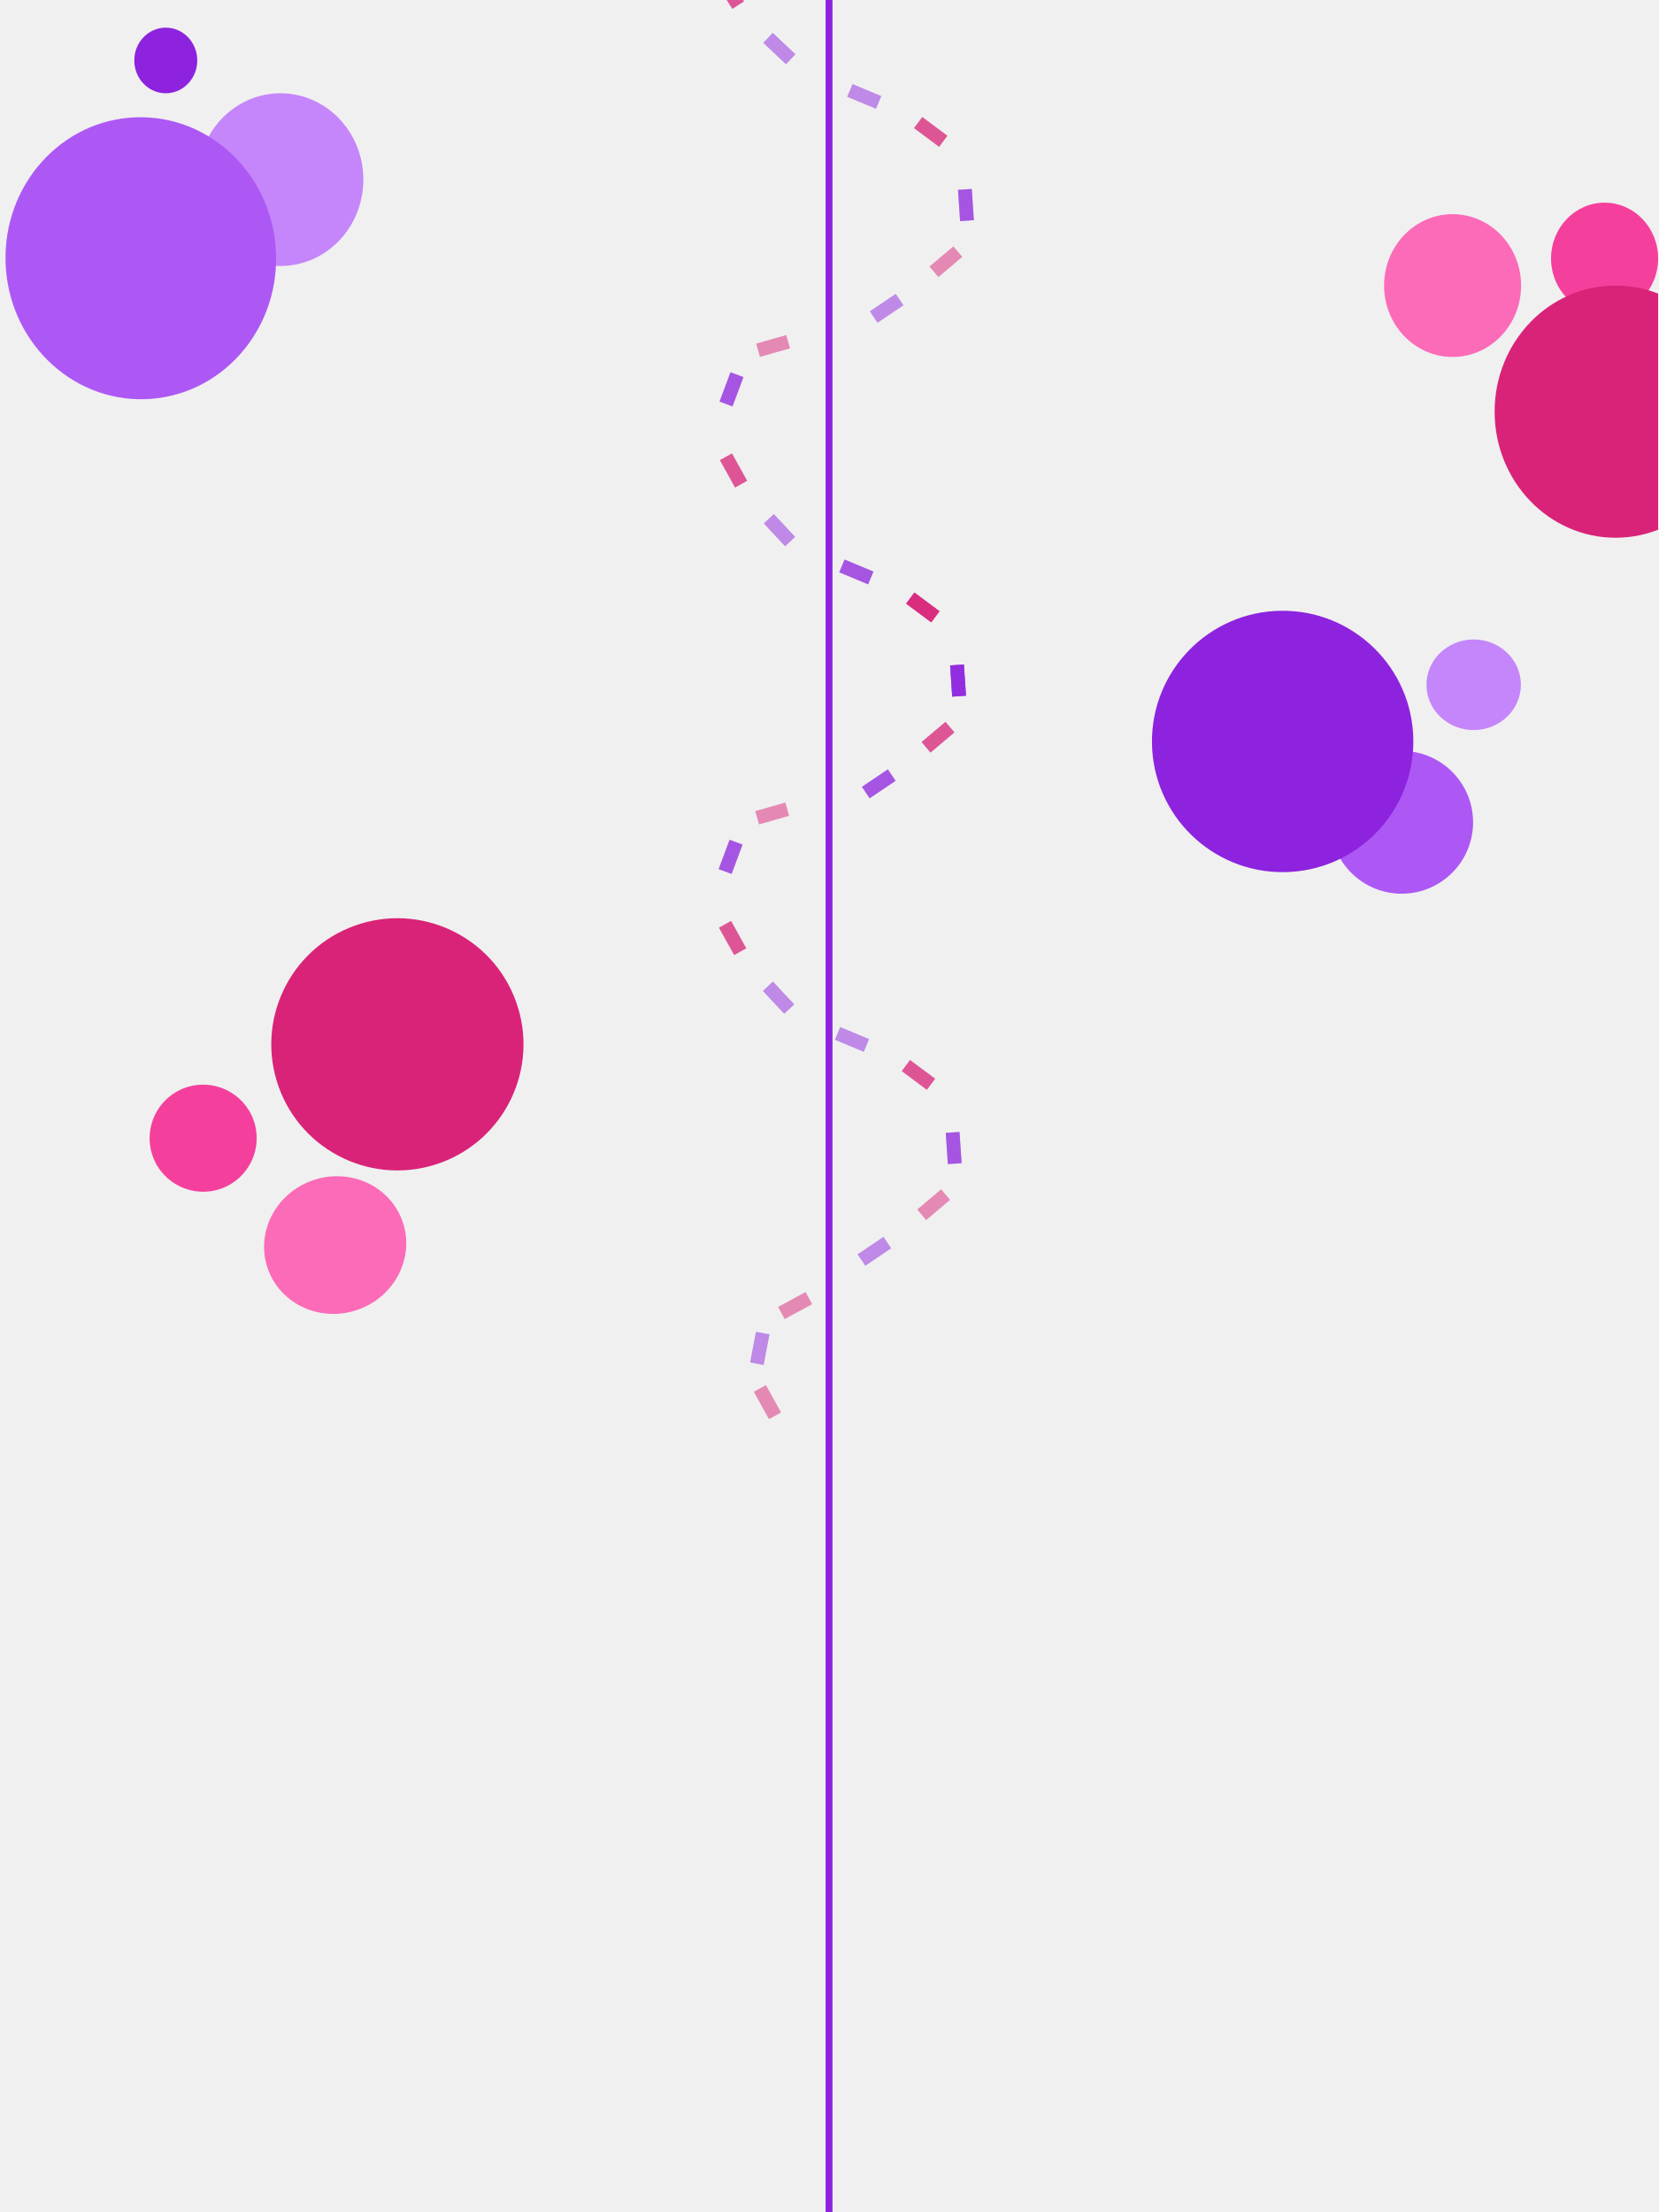
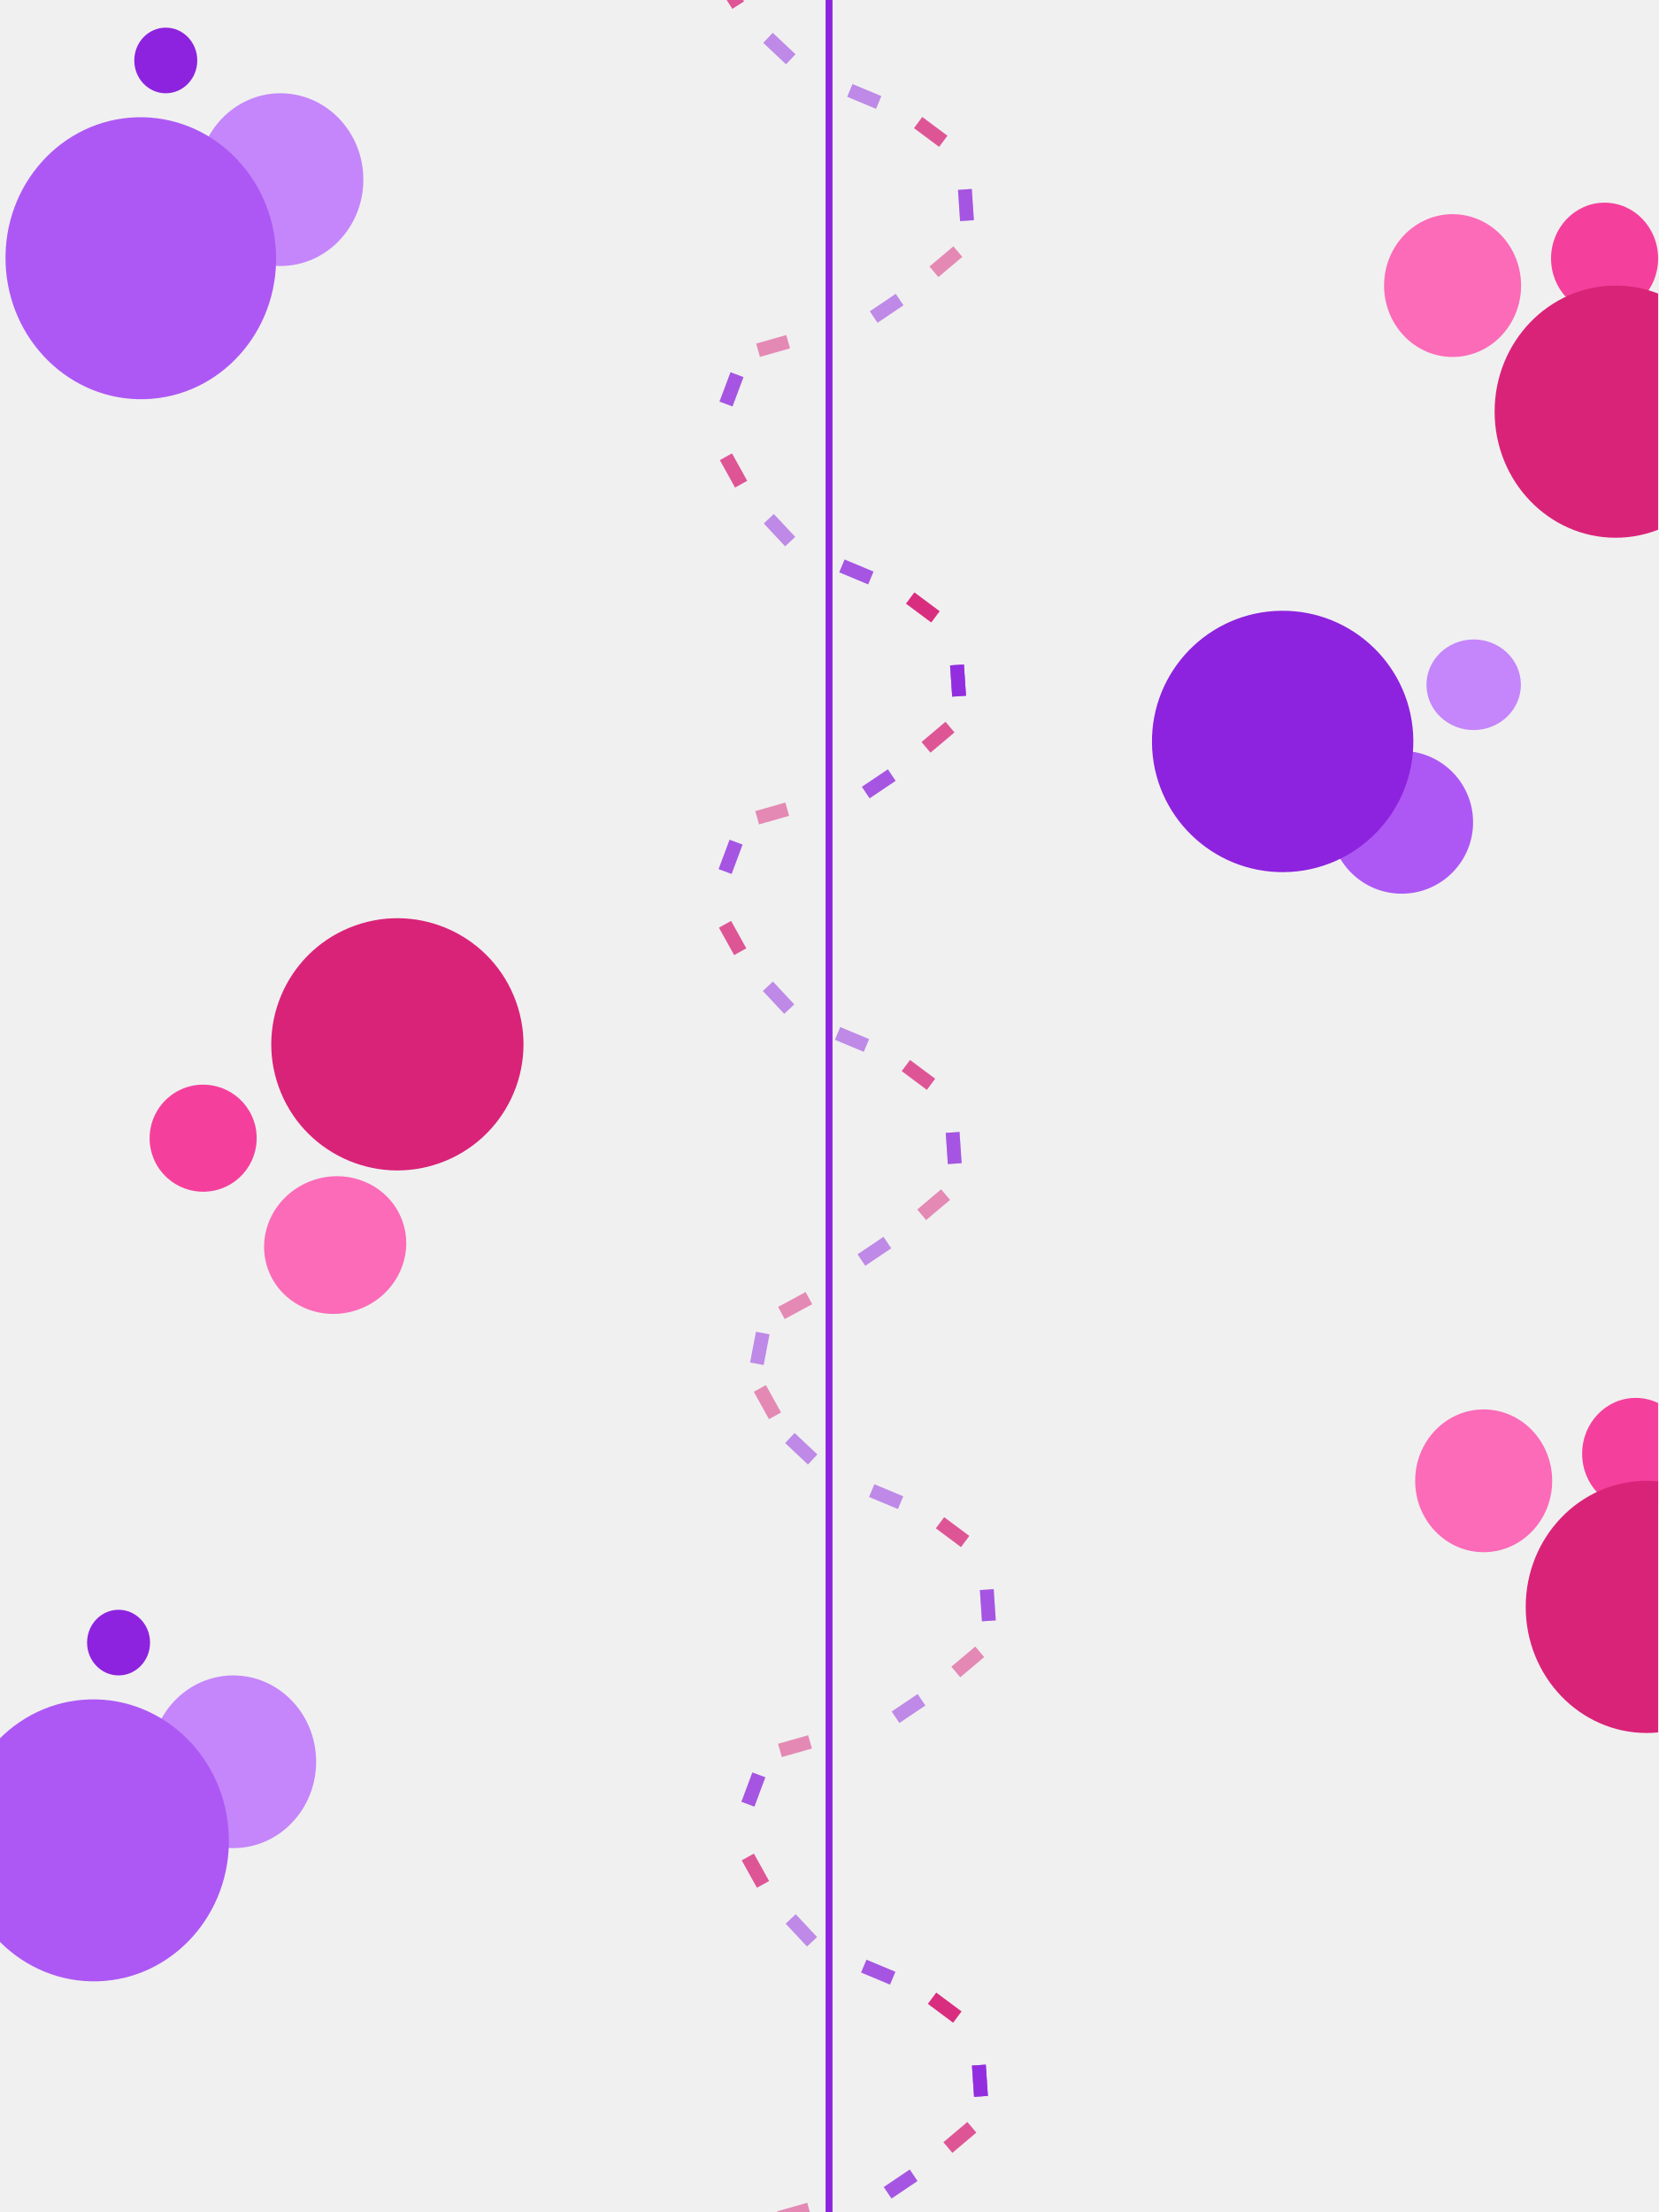
<svg xmlns="http://www.w3.org/2000/svg" width="1440" height="1921" viewBox="0 0 1440 1921" fill="none">
  <g clip-path="url(#clip0_522_2)">
    <path d="M662.852 37.211L671.082 28.478L690.853 47.111L682.623 55.844L662.852 37.211Z" fill="#8D23DE" fill-opacity="0.5" />
    <path d="M646.119 1.167L636.013 7.637L621.364 -15.244L631.47 -21.714L646.119 1.167Z" fill="#D92378" fill-opacity="0.5" />
    <path d="M646.119 1.167L636.013 7.637L621.364 -15.244L631.47 -21.714L646.119 1.167Z" fill="#D92378" fill-opacity="0.5" />
    <path d="M827.967 213.927L835.705 223.099L814.94 240.618L807.202 231.446L827.967 213.927Z" fill="#D92378" fill-opacity="0.5" />
    <path d="M765.412 83.444L760.794 94.519L735.718 84.065L740.336 72.989L765.412 83.444Z" fill="#8D23DE" fill-opacity="0.5" />
    <path d="M793.79 111.261L800.962 101.64L822.744 117.877L815.572 127.498L793.79 111.261Z" fill="#D92378" fill-opacity="0.5" />
    <path d="M845.769 191.213L833.796 192.018L831.974 164.911L843.947 164.106L845.769 191.213Z" fill="#8D23DE" fill-opacity="0.5" />
    <path d="M793.79 111.261L800.962 101.64L822.744 117.877L815.572 127.498L793.79 111.261Z" fill="#D92378" fill-opacity="0.5" />
    <path d="M845.769 191.213L833.796 192.018L831.974 164.911L843.947 164.106L845.769 191.213Z" fill="#8D23DE" fill-opacity="0.5" />
    <path d="M659.97 309.923L656.692 298.379L682.827 290.96L686.105 302.504L659.97 309.923Z" fill="#D92378" fill-opacity="0.5" />
    <path d="M663.278 454.589L672.045 446.395L690.596 466.244L681.829 474.438L663.278 454.589Z" fill="#8D23DE" fill-opacity="0.5" />
    <path d="M648.864 417.557L638.368 423.374L625.199 399.611L635.695 393.794L648.864 417.557Z" fill="#D92378" fill-opacity="0.5" />
    <path d="M634.398 323.297L645.641 327.491L636.145 352.946L624.902 348.751L634.398 323.297Z" fill="#8D23DE" fill-opacity="0.5" />
    <path d="M648.864 417.557L638.368 423.374L625.199 399.611L635.695 393.794L648.864 417.557Z" fill="#D92378" fill-opacity="0.5" />
    <path d="M634.398 323.297L645.641 327.491L636.145 352.946L624.902 348.751L634.398 323.297Z" fill="#8D23DE" fill-opacity="0.5" />
    <path d="M659.178 715.933L655.901 704.389L682.036 696.97L685.313 708.513L659.178 715.933Z" fill="#D92378" fill-opacity="0.5" />
    <path d="M662.487 860.599L671.254 852.405L689.805 872.254L681.038 880.448L662.487 860.599Z" fill="#8D23DE" fill-opacity="0.5" />
    <path d="M648.072 823.568L637.576 829.385L624.407 805.622L634.903 799.805L648.072 823.568Z" fill="#D92378" fill-opacity="0.5" />
    <path d="M633.606 729.308L644.849 733.502L635.353 758.956L624.11 754.762L633.606 729.308Z" fill="#8D23DE" fill-opacity="0.5" />
    <path d="M648.072 823.568L637.576 829.385L624.407 805.622L634.903 799.805L648.072 823.568Z" fill="#D92378" fill-opacity="0.5" />
    <path d="M633.606 729.308L644.849 733.502L635.353 758.956L624.11 754.762L633.606 729.308Z" fill="#8D23DE" fill-opacity="0.5" />
    <path d="M681.444 1145.54L675.726 1134.99L699.611 1122.05L705.329 1132.6L681.444 1145.54Z" fill="#D92378" fill-opacity="0.5" />
    <path d="M678.309 1226.64L667.813 1232.46L654.644 1208.7L665.14 1202.88L678.309 1226.64Z" fill="#D92378" fill-opacity="0.5" />
    <path d="M656.503 1156.54L668.29 1158.79L663.194 1185.47L651.407 1183.22L656.503 1156.54Z" fill="#8D23DE" fill-opacity="0.5" />
    <path d="M777.921 255.184L784.622 265.139L762.085 280.311L755.384 270.356L777.921 255.184Z" fill="#8D23DE" fill-opacity="0.5" />
    <path d="M821.111 626.88L828.849 636.052L808.084 653.571L800.346 644.399L821.111 626.88Z" fill="#D92378" fill-opacity="0.5" />
    <path d="M758.555 496.397L753.937 507.473L728.861 497.018L733.479 485.942L758.555 496.397Z" fill="#8D23DE" fill-opacity="0.5" />
    <path d="M786.933 524.215L794.105 514.594L815.887 530.831L808.715 540.452L786.933 524.215Z" fill="#D92378" fill-opacity="0.5" />
    <path d="M838.912 604.168L826.939 604.973L825.117 577.866L837.09 577.061L838.912 604.168Z" fill="#8D23DE" fill-opacity="0.5" />
    <path d="M786.933 524.215L794.105 514.594L815.887 530.831L808.715 540.452L786.933 524.215Z" fill="#D92378" fill-opacity="0.5" />
    <path d="M838.912 604.168L826.939 604.973L825.117 577.866L837.09 577.061L838.912 604.168Z" fill="#8D23DE" fill-opacity="0.5" />
    <path d="M771.063 668.138L777.765 678.093L755.228 693.265L748.526 683.31L771.063 668.138Z" fill="#8D23DE" fill-opacity="0.5" />
    <path d="M821.111 626.88L828.849 636.052L808.084 653.571L800.346 644.399L821.111 626.88Z" fill="#D92378" fill-opacity="0.5" />
    <path d="M758.555 496.397L753.937 507.473L728.861 497.018L733.479 485.942L758.555 496.397Z" fill="#8D23DE" fill-opacity="0.5" />
    <path d="M786.933 524.215L794.105 514.594L815.887 530.831L808.715 540.452L786.933 524.215Z" fill="#D92378" fill-opacity="0.5" />
    <path d="M838.912 604.168L826.939 604.973L825.117 577.866L837.09 577.061L838.912 604.168Z" fill="#8D23DE" fill-opacity="0.5" />
    <path d="M786.933 524.215L794.105 514.594L815.887 530.831L808.715 540.452L786.933 524.215Z" fill="#D92378" fill-opacity="0.5" />
    <path d="M838.912 604.168L826.939 604.973L825.117 577.866L837.09 577.061L838.912 604.168Z" fill="#8D23DE" fill-opacity="0.5" />
    <path d="M771.063 668.138L777.765 678.093L755.228 693.265L748.526 683.31L771.063 668.138Z" fill="#8D23DE" fill-opacity="0.5" />
    <path d="M817.319 1032.86L825.057 1042.04L804.292 1059.55L796.554 1050.38L817.319 1032.86Z" fill="#D92378" fill-opacity="0.5" />
    <path d="M754.763 902.38L750.145 913.456L725.07 903.001L729.687 891.925L754.763 902.38Z" fill="#8D23DE" fill-opacity="0.5" />
    <path d="M783.141 930.199L790.313 920.578L812.095 936.814L804.924 946.436L783.141 930.199Z" fill="#D92378" fill-opacity="0.5" />
    <path d="M835.12 1010.15L823.147 1010.96L821.326 983.848L833.298 983.044L835.12 1010.15Z" fill="#8D23DE" fill-opacity="0.5" />
    <path d="M783.141 930.199L790.313 920.578L812.095 936.814L804.924 946.436L783.141 930.199Z" fill="#D92378" fill-opacity="0.5" />
    <path d="M835.12 1010.15L823.147 1010.96L821.326 983.848L833.298 983.044L835.12 1010.15Z" fill="#8D23DE" fill-opacity="0.5" />
    <path d="M767.272 1074.12L773.973 1084.08L751.436 1099.25L744.735 1089.29L767.272 1074.12Z" fill="#8D23DE" fill-opacity="0.5" />
+     <path d="M681.852 1253.21L690.082 1244.48L709.853 1263.11L701.623 1271.84L681.852 1253.21Z" fill="#8D23DE" fill-opacity="0.5" />
+     <path d="M846.967 1429.93L854.705 1439.1L833.94 1456.62L826.202 1447.45L846.967 1429.93Z" fill="#D92378" fill-opacity="0.5" />
+     <path d="M784.411 1299.44L779.794 1310.52L754.718 1300.06L759.336 1288.99L784.411 1299.44Z" fill="#8D23DE" fill-opacity="0.5" />
+     <path d="M812.79 1327.26L819.962 1317.64L841.744 1333.88L834.572 1343.5L812.79 1327.26Z" fill="#D92378" fill-opacity="0.5" />
+     <path d="M864.769 1407.21L852.796 1408.02L850.974 1380.91L862.947 1380.11L864.769 1407.21Z" fill="#8D23DE" fill-opacity="0.5" />
+     <path d="M812.79 1327.26L819.962 1317.64L841.744 1333.88L834.572 1343.5L812.79 1327.26Z" fill="#D92378" fill-opacity="0.5" />
+     <path d="M864.769 1407.21L852.796 1408.02L850.974 1380.91L862.947 1380.11L864.769 1407.21Z" fill="#8D23DE" fill-opacity="0.5" />
+     <path d="M678.97 1525.92L675.692 1514.38L701.827 1506.96L705.105 1518.5L678.97 1525.92Z" fill="#D92378" fill-opacity="0.5" />
+     <path d="M682.278 1670.59L691.045 1662.4L709.596 1682.24L700.829 1690.44L682.278 1670.59Z" fill="#8D23DE" fill-opacity="0.5" />
+     <path d="M667.864 1633.56L657.368 1639.37L644.199 1615.61L654.695 1609.79L667.864 1633.56Z" fill="#D92378" fill-opacity="0.5" />
+     <path d="M653.398 1539.3L664.641 1543.49L655.145 1568.95L643.902 1564.75L653.398 1539.3Z" fill="#8D23DE" fill-opacity="0.5" />
+     <path d="M667.864 1633.56L657.368 1639.37L644.199 1615.61L654.695 1609.79L667.864 1633.56Z" fill="#D92378" fill-opacity="0.5" />
+     <path d="M653.398 1539.3L664.641 1543.49L655.145 1568.95L643.902 1564.75L653.398 1539.3Z" fill="#8D23DE" fill-opacity="0.5" />
+     <path d="M678.178 1931.93L674.901 1920.39L701.036 1912.97L704.313 1924.51L678.178 1931.93Z" fill="#D92378" fill-opacity="0.5" />
+     <path d="M796.92 1471.18L803.622 1481.14L781.085 1496.31L774.383 1486.36L796.92 1471.18Z" fill="#8D23DE" fill-opacity="0.5" />
+     <path d="M840.111 1842.88L847.849 1852.05L827.083 1869.57L819.345 1860.4L840.111 1842.88Z" fill="#D92378" fill-opacity="0.5" />
+     <path d="M777.555 1712.4L772.937 1723.47L747.861 1713.02L752.479 1701.94L777.555 1712.4Z" fill="#8D23DE" fill-opacity="0.5" />
+     <path d="M805.933 1740.22L813.105 1730.59L834.887 1746.83L827.715 1756.45L805.933 1740.22Z" fill="#D92378" fill-opacity="0.5" />
+     <path d="M857.912 1820.17L845.939 1820.97L844.117 1793.87L856.09 1793.06L857.912 1820.17Z" fill="#8D23DE" fill-opacity="0.5" />
+     <path d="M805.933 1740.22L813.105 1730.59L834.887 1746.83L827.715 1756.45L805.933 1740.22Z" fill="#D92378" fill-opacity="0.5" />
+     <path d="M857.912 1820.17L845.939 1820.97L844.117 1793.87L856.09 1793.06L857.912 1820.17Z" fill="#8D23DE" fill-opacity="0.5" />
+     <path d="M790.063 1884.14L796.765 1894.09L774.228 1909.26L767.526 1899.31L790.063 1884.14Z" fill="#8D23DE" fill-opacity="0.5" />
+     <path d="M840.111 1842.88L847.849 1852.05L827.083 1869.57L819.345 1860.4L840.111 1842.88Z" fill="#D92378" fill-opacity="0.5" />
+     <path d="M777.555 1712.4L772.937 1723.47L747.861 1713.02L752.479 1701.94L777.555 1712.4Z" fill="#8D23DE" fill-opacity="0.5" />
+     <path d="M805.933 1740.22L813.105 1730.59L834.887 1746.83L827.715 1756.45L805.933 1740.22Z" fill="#D92378" fill-opacity="0.5" />
+     <path d="M857.912 1820.17L845.939 1820.97L844.117 1793.87L856.09 1793.06L857.912 1820.17Z" fill="#8D23DE" fill-opacity="0.5" />
+     <path d="M805.933 1740.22L813.105 1730.59L834.887 1746.83L827.715 1756.45L805.933 1740.22Z" fill="#D92378" fill-opacity="0.5" />
+     <path d="M857.912 1820.17L845.939 1820.97L844.117 1793.87L856.09 1793.06L857.912 1820.17Z" fill="#8D23DE" fill-opacity="0.5" />
+     <path d="M790.063 1884.14L796.765 1894.09L774.228 1909.26L767.526 1899.31L790.063 1884.14Z" fill="#8D23DE" fill-opacity="0.5" />
    <path d="M243.582 231C283.327 231 315.547 197.421 315.547 156C315.547 114.579 283.327 81 243.582 81C203.836 81 171.616 114.579 171.616 156C171.616 197.421 203.836 231 243.582 231Z" fill="#C486FA" />
+     <path d="M202.582 1605C242.327 1605 274.547 1571.42 274.547 1530C274.547 1488.58 242.327 1455 202.582 1455C162.836 1455 130.616 1488.58 130.616 1530C130.616 1571.42 162.836 1605 202.582 1605Z" fill="#C486FA" />
    <path d="M1238.81 595.186C1239.08 616.912 1257.66 634.295 1280.3 634.011C1302.94 633.728 1321.08 615.886 1320.8 594.16C1320.53 572.435 1301.96 555.052 1279.32 555.335C1256.67 555.618 1238.54 573.46 1238.81 595.186Z" fill="#C486FA" />
    <path d="M143.963 81C159.066 81 171.31 68.24 171.31 52.5C171.31 36.76 159.066 24 143.963 24C128.86 24 116.616 36.76 116.616 52.5C116.616 68.24 128.86 81 143.963 81Z" fill="#8D23DE" />
+     <path d="M102.963 1455C118.066 1455 130.31 1442.24 130.31 1426.5C130.31 1410.76 118.066 1398 102.963 1398C87.86 1398 75.616 1410.76 75.616 1426.5C75.616 1442.24 87.86 1455 102.963 1455Z" fill="#8D23DE" />
    <path d="M1155.3 714.899C1155.73 749.138 1183.83 776.547 1218.07 776.118C1252.31 775.69 1279.72 747.587 1279.29 713.348C1278.86 679.109 1250.76 651.7 1216.52 652.128C1182.28 652.556 1154.87 680.66 1155.3 714.899Z" fill="#AD58F4" />
    <path d="M126.124 346.654C190.985 344.618 241.846 288.17 239.725 220.574C237.604 152.978 183.304 99.83 118.442 101.865C53.581 103.901 2.72 160.348 4.841 227.945C6.962 295.541 61.262 348.689 126.124 346.654Z" fill="#AD58F4" />
+     <path d="M85.124 1720.65C149.985 1718.62 200.846 1662.17 198.725 1594.57C196.604 1526.98 142.304 1473.83 77.442 1475.87C12.581 1477.9 -38.28 1534.35 -36.159 1601.94C-34.038 1669.54 20.262 1722.69 85.124 1720.65Z" fill="#AD58F4" />
    <path d="M1000.42 645.331C1001.2 708.01 1052.65 758.186 1115.33 757.402C1178.01 756.618 1228.19 705.171 1227.4 642.491C1226.62 579.812 1175.17 529.636 1112.49 530.42C1049.81 531.204 999.636 582.651 1000.42 645.331Z" fill="#8D23DE" />
    <path d="M1393.5 272.921C1419.18 272.921 1440 251.225 1440 224.461C1440 197.697 1419.18 176 1393.5 176C1367.82 176 1347 197.697 1347 224.461C1347 251.225 1367.82 272.921 1393.5 272.921Z" fill="#F4409C" />
+     <path d="M1420.5 1310.92C1446.18 1310.92 1467 1289.22 1467 1262.46C1467 1235.7 1446.18 1214 1420.5 1214C1394.82 1214 1374 1235.7 1374 1262.46C1374 1289.22 1394.82 1310.92 1420.5 1310.92Z" fill="#F4409C" />
    <path d="M220.22 972.826C211.585 948.64 184.979 936.033 160.793 944.668C136.607 953.303 124 979.91 132.635 1004.1C141.27 1028.28 167.877 1040.89 192.063 1032.25C216.249 1023.62 228.855 997.012 220.22 972.826Z" fill="#F4409C" />
    <path d="M1320.98 248C1320.98 282.242 1294.35 310 1261.49 310C1228.64 310 1202 282.242 1202 248C1202 213.758 1228.64 186 1261.49 186C1294.35 186 1320.98 213.758 1320.98 248Z" fill="#FB6BB8" />
+     <path d="M1347.98 1286C1347.98 1320.24 1321.35 1348 1288.49 1348C1255.64 1348 1229 1320.24 1229 1286C1229 1251.76 1255.64 1224 1288.49 1224C1321.35 1224 1347.98 1251.76 1347.98 1286Z" fill="#FB6BB8" />
    <path d="M271.072 1025.24C303.32 1013.73 338.418 1029.48 349.465 1060.42C360.512 1091.36 343.327 1125.78 311.079 1137.3C278.83 1148.81 243.732 1133.06 232.685 1102.12C221.638 1071.17 238.823 1036.75 271.072 1025.24Z" fill="#FB6BB8" />
    <path d="M1403.07 467C1461.1 467 1508.14 417.975 1508.14 357.5C1508.14 297.025 1461.1 248 1403.07 248C1345.04 248 1298 297.025 1298 357.5C1298 417.975 1345.04 467 1403.07 467Z" fill="#D92378" />
+     <path d="M1430.07 1505C1488.1 1505 1535.14 1455.98 1535.14 1395.5C1535.14 1335.02 1488.1 1286 1430.07 1286C1372.04 1286 1325 1335.02 1325 1395.5C1325 1455.98 1372.04 1505 1430.07 1505Z" fill="#D92378" />
    <path d="M448.23 870.124C427.896 813.17 365.241 783.484 308.287 803.818C251.333 824.153 221.647 886.807 241.981 943.761C262.315 1000.72 324.97 1030.4 381.924 1010.07C438.878 989.733 468.564 927.078 448.23 870.124Z" fill="#D92378" />
    <path d="M720 -81L719.974 1921" stroke="#8D23DE" stroke-width="3" />
    <path d="M719.974 -127.5V1921" stroke="#8D23DE" stroke-width="6" />
  </g>
  <defs>
    <clipPath id="clip0_522_2">
      <rect width="1440" height="1921" fill="white" />
    </clipPath>
  </defs>
</svg>
